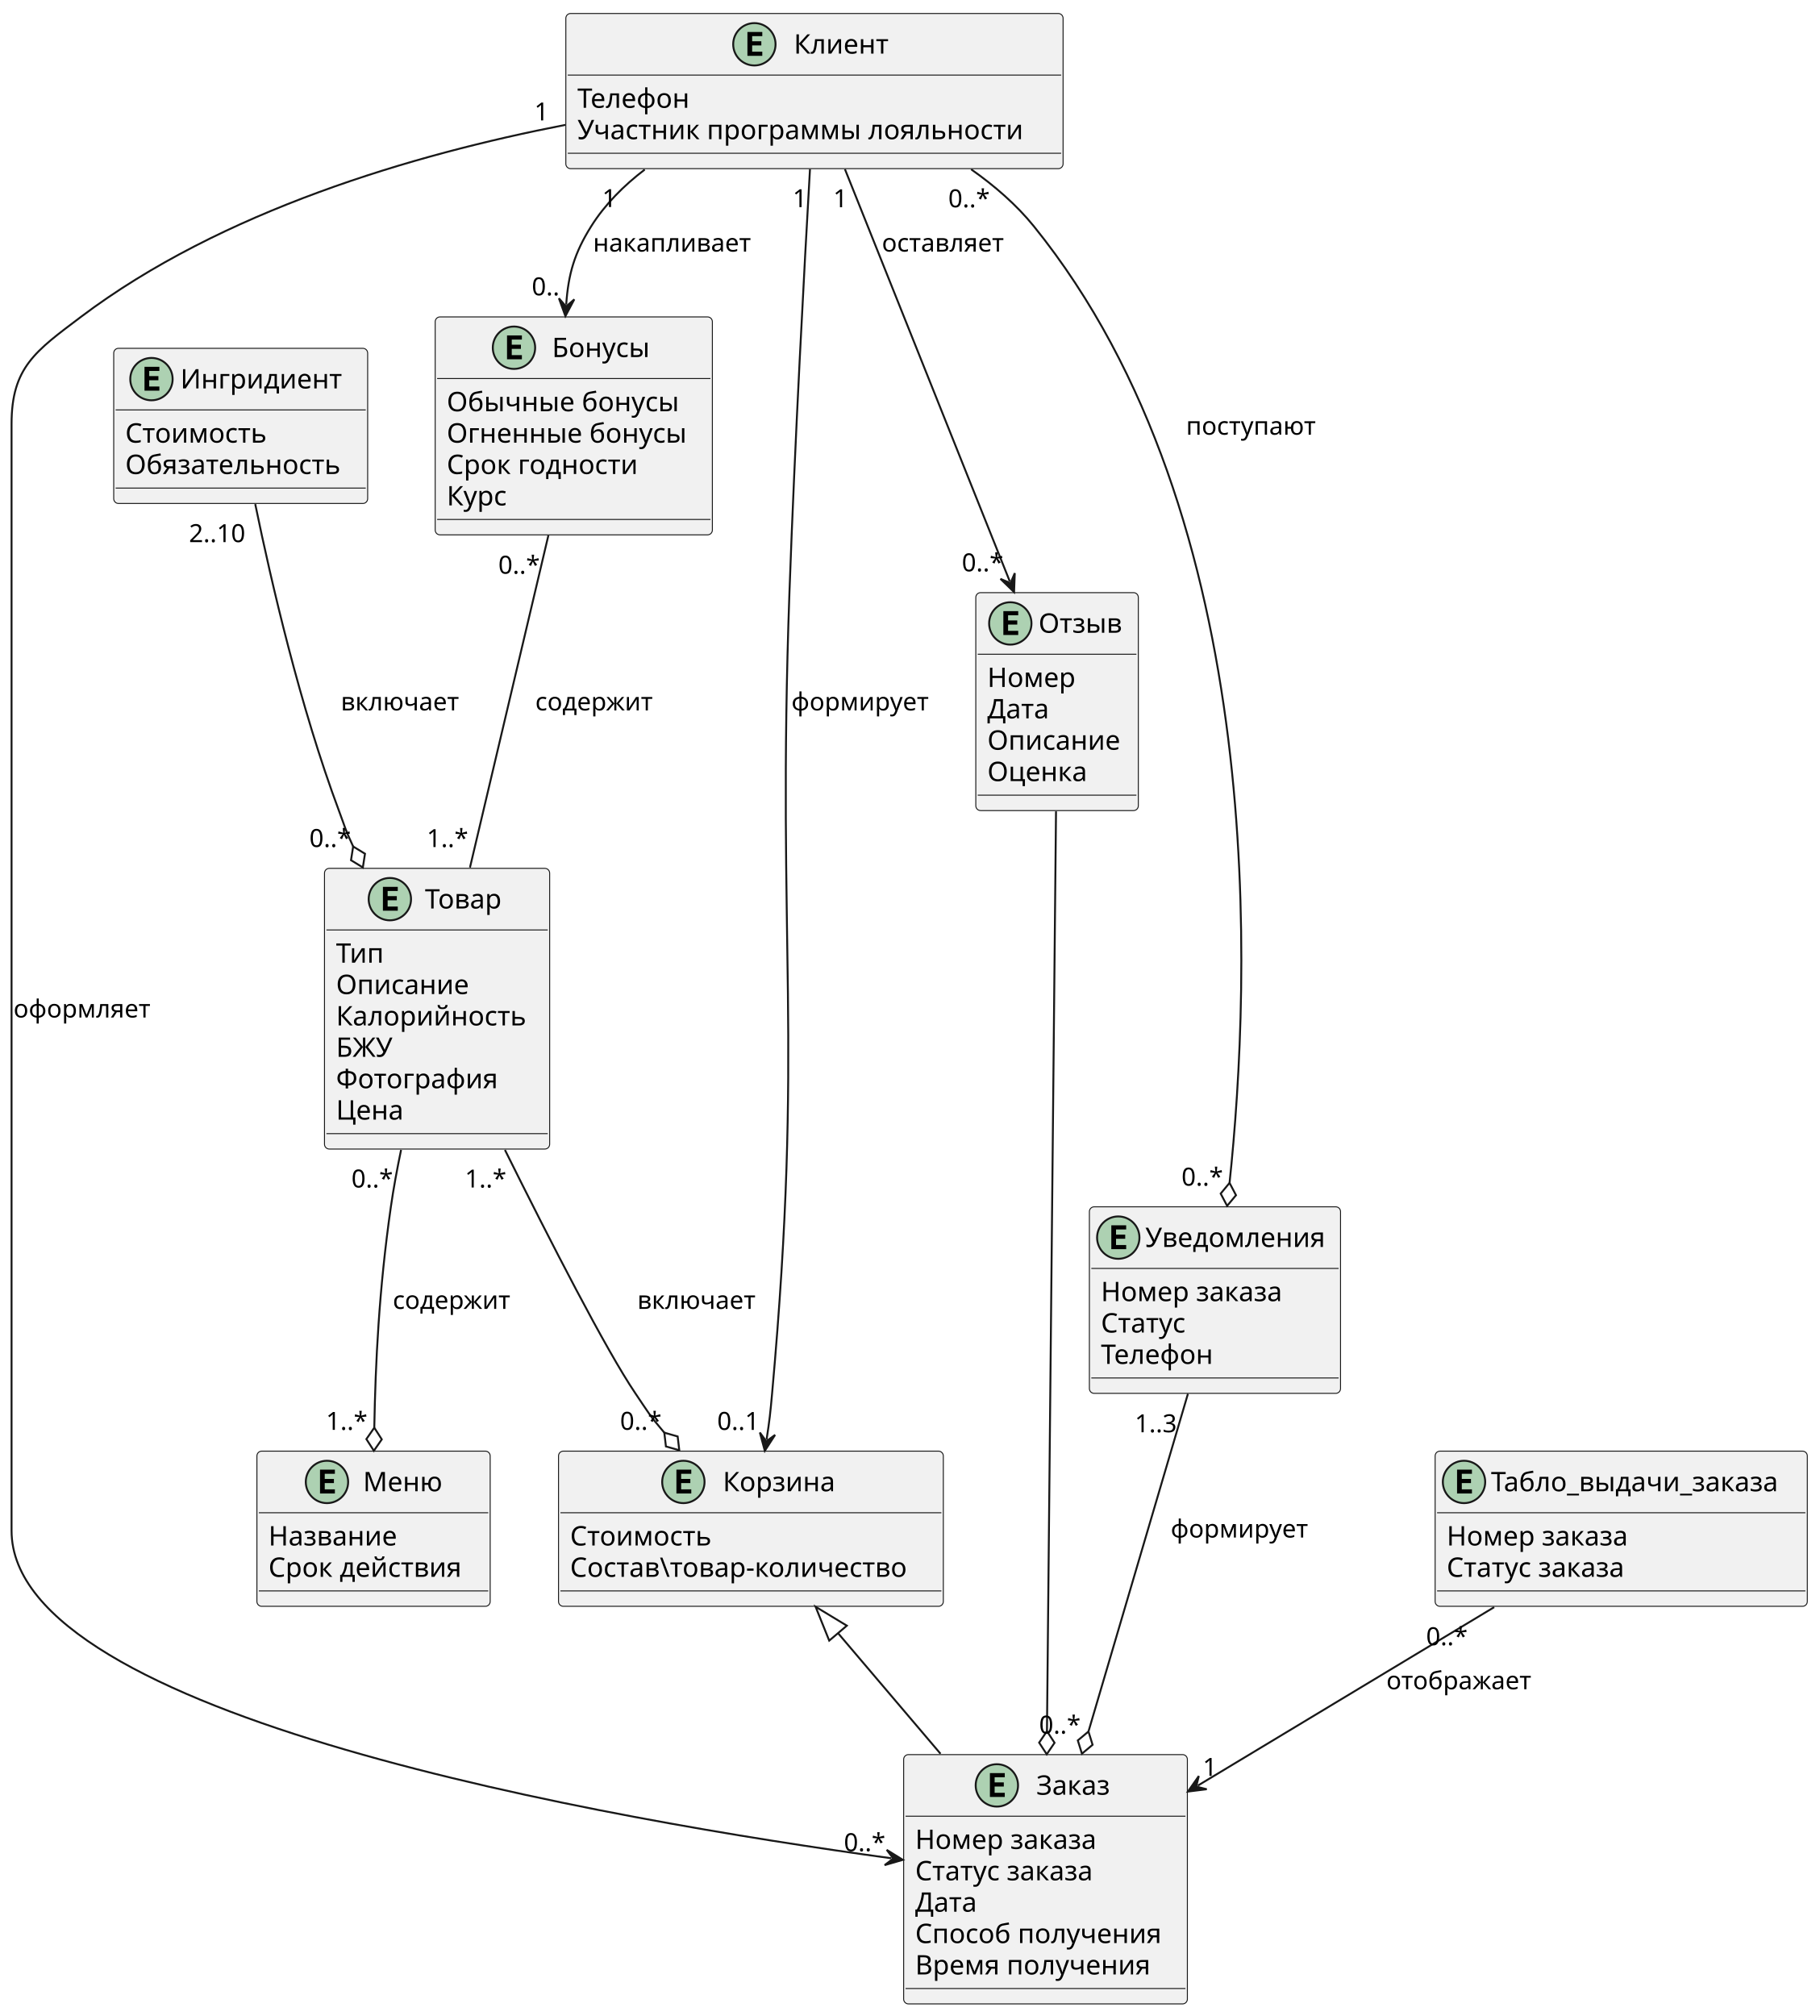
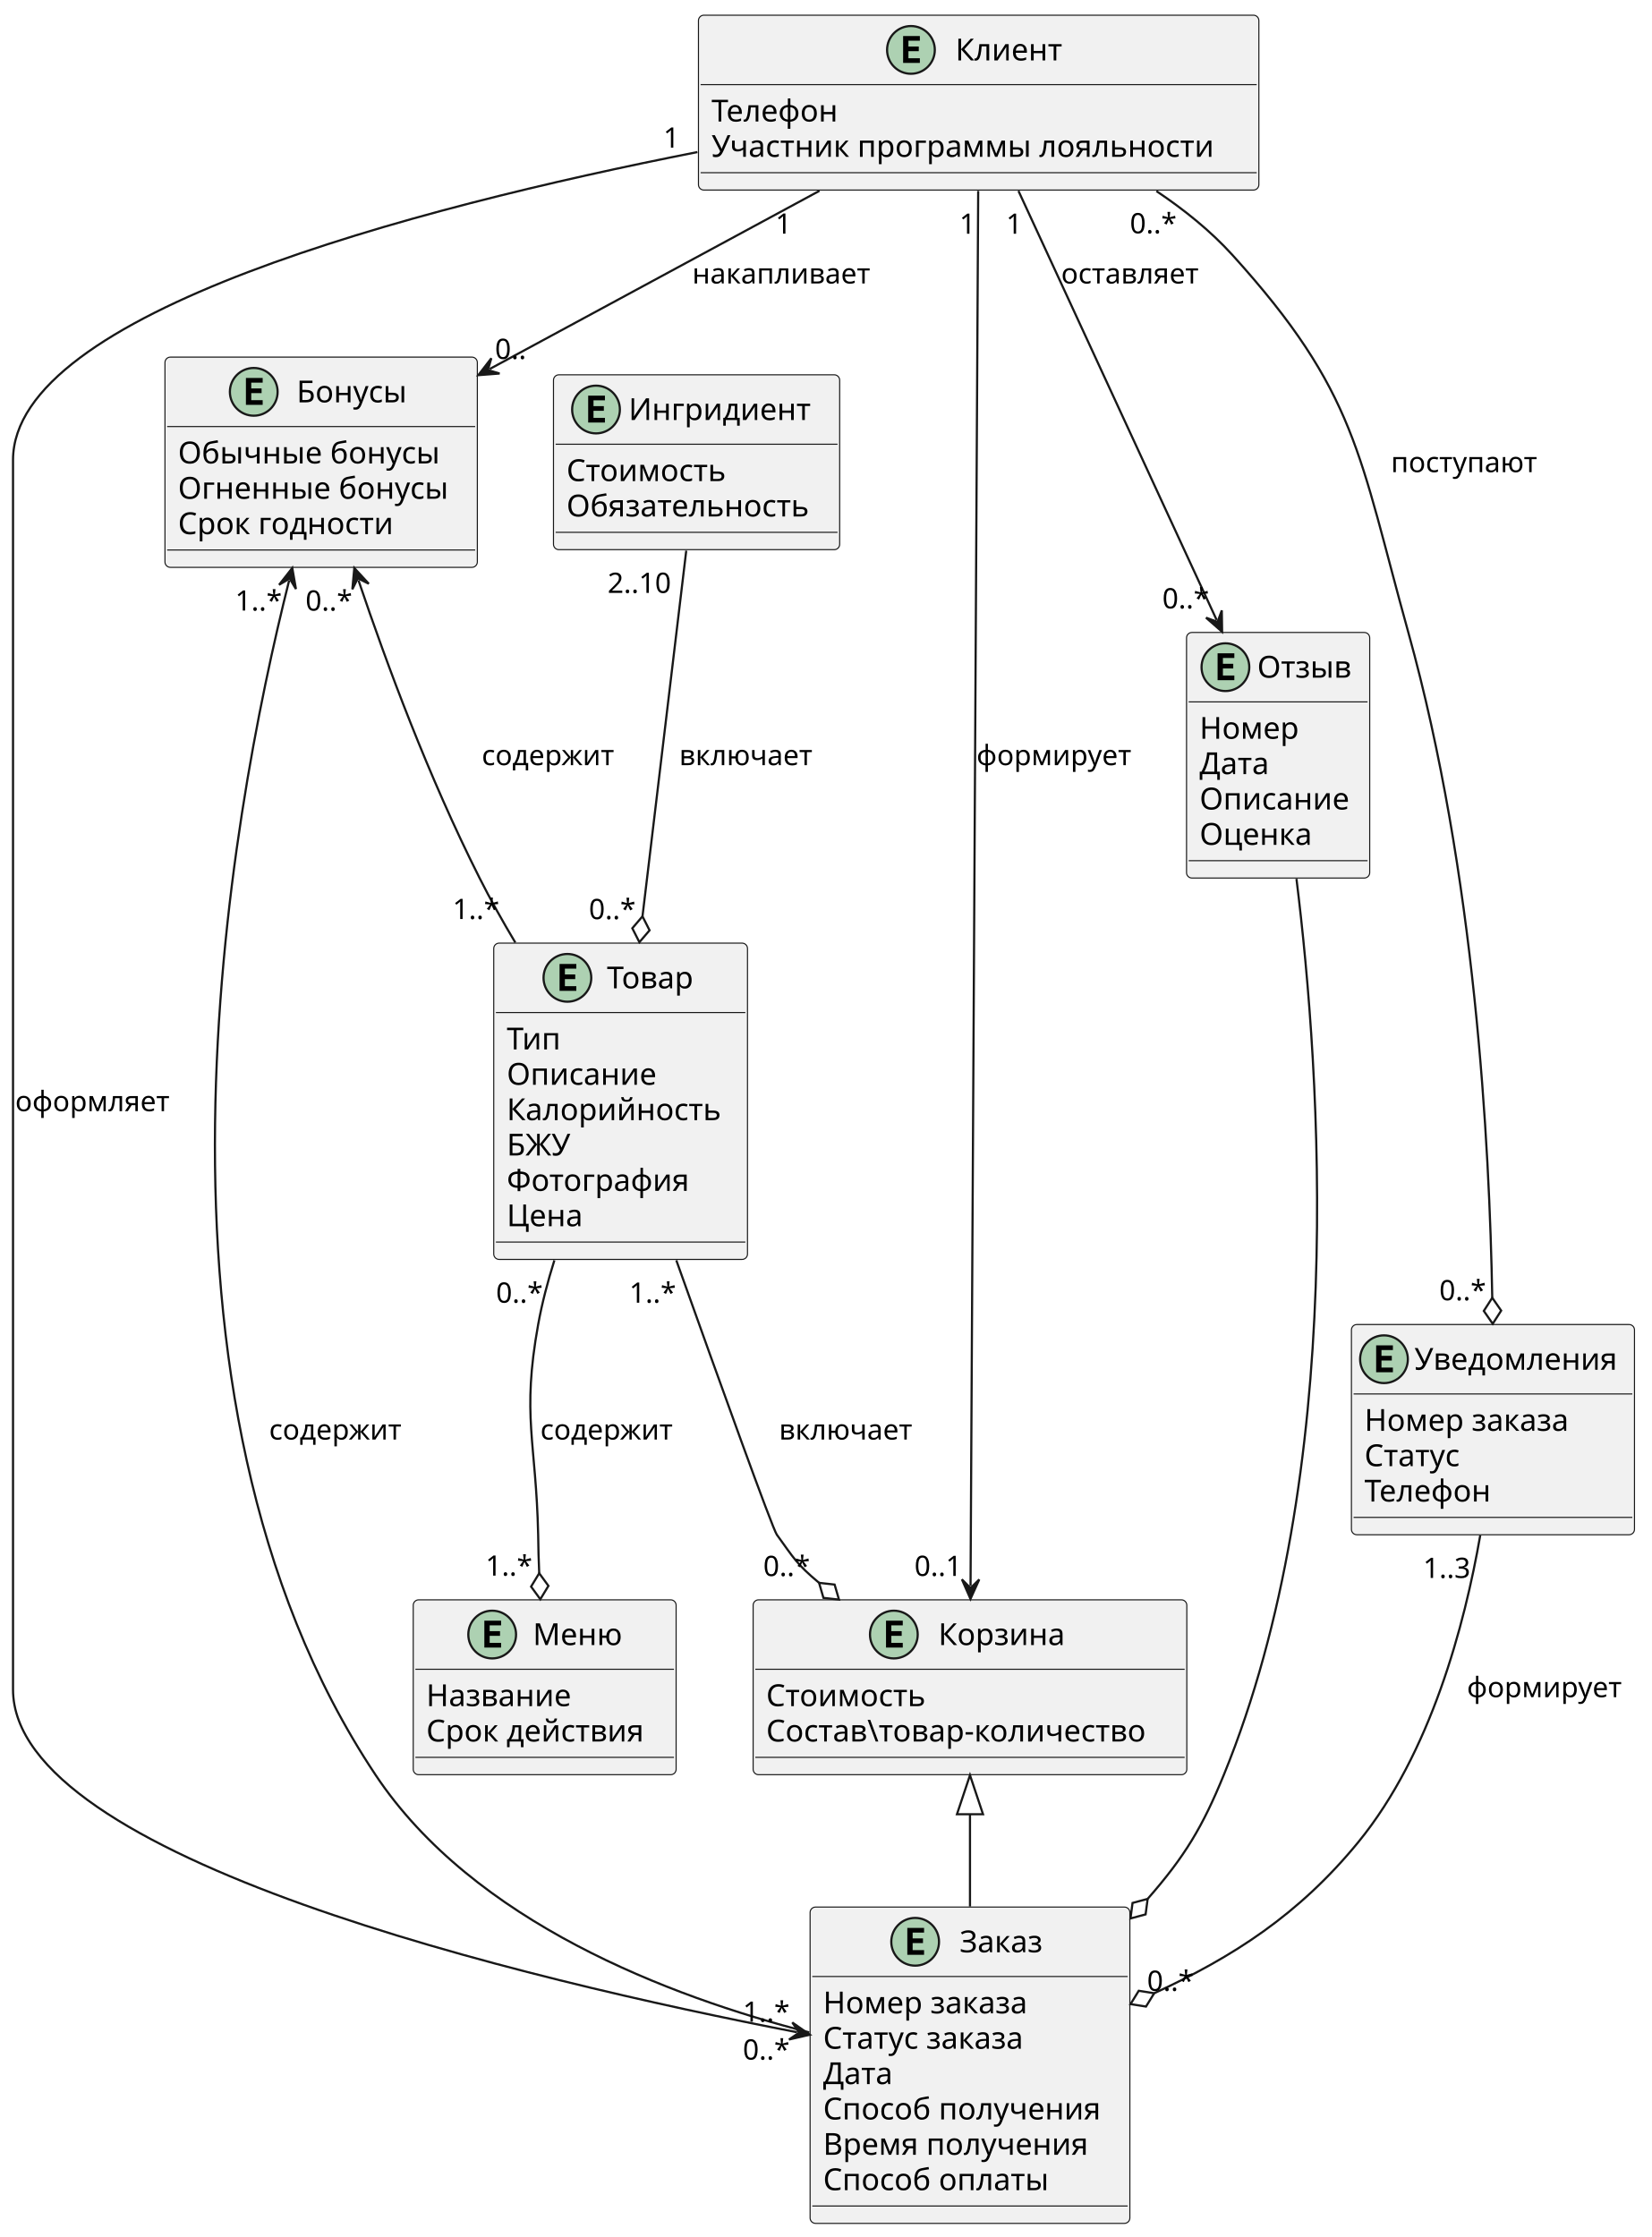
- <svg xmlns="http://www.w3.org/2000/svg" contentStyleType="text/css" height="1047px" preserveAspectRatio="none" style="width:945px;height:1047px;background:#FFFFFF;" version="1.1" viewBox="0 0 945 1047" width="945px" zoomAndPan="magnify">
+ <svg xmlns="http://www.w3.org/2000/svg" contentStyleType="text/css" height="1031px" preserveAspectRatio="none" style="width:761px;height:1031px;background:#FFFFFF;" version="1.1" viewBox="0 0 761 1031" width="761px" zoomAndPan="magnify">
  <defs />
  <g>
    <g id="elem_Клиент">
-       <rect codeLine="1" fill="#F1F1F1" height="80.594" id="Клиент" rx="2.5" ry="2.5" style="stroke:#181818;stroke-width:0.5;" width="258.251" x="293.87" y="7" />
-       <ellipse cx="391.791" cy="23" fill="#ADD1B2" rx="11" ry="11" style="stroke:#181818;stroke-width:1.0;" />
-       <path d="M395.901,29 L388.182,29 L388.182,16.609 L395.901,16.609 L395.901,18.766 L390.635,18.766 L390.635,21.438 L395.401,21.438 L395.401,23.594 L390.635,23.594 L390.635,26.844 L395.901,26.844 L395.901,29 Z " fill="#000000" />
-       <text fill="#000000" font-family="sans-serif" font-size="14" lengthAdjust="spacing" textLength="53.908" x="412.291" y="27.847">Клиент</text>
-       <line style="stroke:#181818;stroke-width:0.5;" x1="294.87" x2="551.121" y1="39" y2="39" />
-       <text fill="#000000" font-family="sans-serif" font-size="14" lengthAdjust="spacing" textLength="64.415" x="299.87" y="55.995">Телефон</text>
-       <text fill="#000000" font-family="sans-serif" font-size="14" lengthAdjust="spacing" textLength="246.251" x="299.87" y="72.292">Участник программы лояльности</text>
-       <line style="stroke:#181818;stroke-width:0.5;" x1="294.87" x2="551.121" y1="79.594" y2="79.594" />
+       <rect codeLine="1" fill="#F1F1F1" height="80.594" id="Клиент" rx="2.5" ry="2.5" style="stroke:#181818;stroke-width:0.5;" width="258.251" x="321.87" y="7" />
+       <ellipse cx="419.791" cy="23" fill="#ADD1B2" rx="11" ry="11" style="stroke:#181818;stroke-width:1.0;" />
+       <path d="M423.901,29 L416.182,29 L416.182,16.609 L423.901,16.609 L423.901,18.766 L418.635,18.766 L418.635,21.438 L423.401,21.438 L423.401,23.594 L418.635,23.594 L418.635,26.844 L423.901,26.844 L423.901,29 Z " fill="#000000" />
+       <text fill="#000000" font-family="sans-serif" font-size="14" lengthAdjust="spacing" textLength="53.908" x="440.291" y="27.847">Клиент</text>
+       <line style="stroke:#181818;stroke-width:0.5;" x1="322.87" x2="579.121" y1="39" y2="39" />
+       <text fill="#000000" font-family="sans-serif" font-size="14" lengthAdjust="spacing" textLength="64.415" x="327.87" y="55.995">Телефон</text>
+       <text fill="#000000" font-family="sans-serif" font-size="14" lengthAdjust="spacing" textLength="246.251" x="327.87" y="72.292">Участник программы лояльности</text>
+       <line style="stroke:#181818;stroke-width:0.5;" x1="322.87" x2="579.121" y1="79.594" y2="79.594" />
    </g>
    <g id="elem_Бонусы">
-       <rect codeLine="8" fill="#F1F1F1" height="113.188" id="Бонусы" rx="2.5" ry="2.5" style="stroke:#181818;stroke-width:0.5;" width="143.954" x="226.02" y="164.59" />
-       <ellipse cx="266.938" cy="180.59" fill="#ADD1B2" rx="11" ry="11" style="stroke:#181818;stroke-width:1.0;" />
-       <path d="M271.047,186.59 L263.328,186.59 L263.328,174.199 L271.047,174.199 L271.047,176.356 L265.781,176.356 L265.781,179.028 L270.547,179.028 L270.547,181.184 L265.781,181.184 L265.781,184.434 L271.047,184.434 L271.047,186.59 Z " fill="#000000" />
-       <text fill="#000000" font-family="sans-serif" font-size="14" lengthAdjust="spacing" textLength="54.359" x="286.697" y="185.437">Бонусы</text>
-       <line style="stroke:#181818;stroke-width:0.5;" x1="227.02" x2="368.974" y1="196.59" y2="196.59" />
-       <text fill="#000000" font-family="sans-serif" font-size="14" lengthAdjust="spacing" textLength="125.638" x="232.02" y="213.585">Обычные бонусы</text>
-       <text fill="#000000" font-family="sans-serif" font-size="14" lengthAdjust="spacing" textLength="131.954" x="232.02" y="229.882">Огненные бонусы</text>
-       <text fill="#000000" font-family="sans-serif" font-size="14" lengthAdjust="spacing" textLength="108.404" x="232.02" y="246.179">Срок годности</text>
-       <text fill="#000000" font-family="sans-serif" font-size="14" lengthAdjust="spacing" textLength="34.809" x="232.02" y="262.476">Курс</text>
-       <line style="stroke:#181818;stroke-width:0.5;" x1="227.02" x2="368.974" y1="269.777" y2="269.777" />
+       <rect codeLine="8" fill="#F1F1F1" height="96.891" id="Бонусы" rx="2.5" ry="2.5" style="stroke:#181818;stroke-width:0.5;" width="143.954" x="76.02" y="164.59" />
+       <ellipse cx="116.938" cy="180.59" fill="#ADD1B2" rx="11" ry="11" style="stroke:#181818;stroke-width:1.0;" />
+       <path d="M121.047,186.59 L113.328,186.59 L113.328,174.199 L121.047,174.199 L121.047,176.356 L115.781,176.356 L115.781,179.028 L120.547,179.028 L120.547,181.184 L115.781,181.184 L115.781,184.434 L121.047,184.434 L121.047,186.59 Z " fill="#000000" />
+       <text fill="#000000" font-family="sans-serif" font-size="14" lengthAdjust="spacing" textLength="54.359" x="136.697" y="185.437">Бонусы</text>
+       <line style="stroke:#181818;stroke-width:0.5;" x1="77.02" x2="218.974" y1="196.59" y2="196.59" />
+       <text fill="#000000" font-family="sans-serif" font-size="14" lengthAdjust="spacing" textLength="125.638" x="82.02" y="213.585">Обычные бонусы</text>
+       <text fill="#000000" font-family="sans-serif" font-size="14" lengthAdjust="spacing" textLength="131.954" x="82.02" y="229.882">Огненные бонусы</text>
+       <text fill="#000000" font-family="sans-serif" font-size="14" lengthAdjust="spacing" textLength="108.404" x="82.02" y="246.179">Срок годности</text>
+       <line style="stroke:#181818;stroke-width:0.5;" x1="77.02" x2="218.974" y1="253.481" y2="253.481" />
    </g>
    <g id="elem_Меню">
-       <rect codeLine="16" fill="#F1F1F1" height="80.594" id="Меню" rx="2.5" ry="2.5" style="stroke:#181818;stroke-width:0.5;" width="121.149" x="133.43" y="753.64" />
-       <ellipse cx="169.813" cy="769.64" fill="#ADD1B2" rx="11" ry="11" style="stroke:#181818;stroke-width:1.0;" />
-       <path d="M173.923,775.64 L166.204,775.64 L166.204,763.249 L173.923,763.249 L173.923,765.406 L168.657,765.406 L168.657,768.077 L173.423,768.077 L173.423,770.234 L168.657,770.234 L168.657,773.484 L173.923,773.484 L173.923,775.64 Z " fill="#000000" />
-       <text fill="#000000" font-family="sans-serif" font-size="14" lengthAdjust="spacing" textLength="41.631" x="188.565" y="774.487">Меню</text>
-       <line style="stroke:#181818;stroke-width:0.5;" x1="134.43" x2="253.579" y1="785.64" y2="785.64" />
-       <text fill="#000000" font-family="sans-serif" font-size="14" lengthAdjust="spacing" textLength="70.246" x="139.43" y="802.635">Название</text>
-       <text fill="#000000" font-family="sans-serif" font-size="14" lengthAdjust="spacing" textLength="109.149" x="139.43" y="818.932">Срок действия</text>
-       <line style="stroke:#181818;stroke-width:0.5;" x1="134.43" x2="253.579" y1="826.234" y2="826.234" />
+       <rect codeLine="15" fill="#F1F1F1" height="80.594" id="Меню" rx="2.5" ry="2.5" style="stroke:#181818;stroke-width:0.5;" width="121.149" x="190.43" y="737.34" />
+       <ellipse cx="226.813" cy="753.34" fill="#ADD1B2" rx="11" ry="11" style="stroke:#181818;stroke-width:1.0;" />
+       <path d="M230.923,759.34 L223.204,759.34 L223.204,746.949 L230.923,746.949 L230.923,749.106 L225.657,749.106 L225.657,751.778 L230.423,751.778 L230.423,753.934 L225.657,753.934 L225.657,757.184 L230.923,757.184 L230.923,759.34 Z " fill="#000000" />
+       <text fill="#000000" font-family="sans-serif" font-size="14" lengthAdjust="spacing" textLength="41.631" x="245.565" y="758.187">Меню</text>
+       <line style="stroke:#181818;stroke-width:0.5;" x1="191.43" x2="310.579" y1="769.34" y2="769.34" />
+       <text fill="#000000" font-family="sans-serif" font-size="14" lengthAdjust="spacing" textLength="70.246" x="196.43" y="786.335">Название</text>
+       <text fill="#000000" font-family="sans-serif" font-size="14" lengthAdjust="spacing" textLength="109.149" x="196.43" y="802.632">Срок действия</text>
+       <line style="stroke:#181818;stroke-width:0.5;" x1="191.43" x2="310.579" y1="809.934" y2="809.934" />
    </g>
    <g id="elem_Заказ">
-       <rect codeLine="22" fill="#F1F1F1" height="129.484" id="Заказ" rx="2.5" ry="2.5" style="stroke:#181818;stroke-width:0.5;" width="147.352" x="469.32" y="911.24" />
-       <ellipse cx="517.729" cy="927.24" fill="#ADD1B2" rx="11" ry="11" style="stroke:#181818;stroke-width:1.0;" />
-       <path d="M521.838,933.24 L514.119,933.24 L514.119,920.849 L521.838,920.849 L521.838,923.006 L516.572,923.006 L516.572,925.678 L521.338,925.678 L521.338,927.834 L516.572,927.834 L516.572,931.084 L521.838,931.084 L521.838,933.24 Z " fill="#000000" />
-       <text fill="#000000" font-family="sans-serif" font-size="14" lengthAdjust="spacing" textLength="42.034" x="538.229" y="932.087">Заказ</text>
-       <line style="stroke:#181818;stroke-width:0.5;" x1="470.32" x2="615.672" y1="943.24" y2="943.24" />
-       <text fill="#000000" font-family="sans-serif" font-size="14" lengthAdjust="spacing" textLength="100.686" x="475.32" y="960.235">Номер заказа</text>
-       <text fill="#000000" font-family="sans-serif" font-size="14" lengthAdjust="spacing" textLength="104.18" x="475.32" y="976.532">Статус заказа</text>
-       <text fill="#000000" font-family="sans-serif" font-size="14" lengthAdjust="spacing" textLength="36.251" x="475.32" y="992.829">Дата</text>
-       <text fill="#000000" font-family="sans-serif" font-size="14" lengthAdjust="spacing" textLength="135.352" x="475.32" y="1009.126">Способ получения</text>
-       <text fill="#000000" font-family="sans-serif" font-size="14" lengthAdjust="spacing" textLength="129.049" x="475.32" y="1025.423">Время получения</text>
-       <line style="stroke:#181818;stroke-width:0.5;" x1="470.32" x2="615.672" y1="1032.724" y2="1032.724" />
+       <rect codeLine="21" fill="#F1F1F1" height="145.781" id="Заказ" rx="2.5" ry="2.5" style="stroke:#181818;stroke-width:0.5;" width="147.352" x="373.32" y="878.94" />
+       <ellipse cx="421.729" cy="894.94" fill="#ADD1B2" rx="11" ry="11" style="stroke:#181818;stroke-width:1.0;" />
+       <path d="M425.838,900.94 L418.119,900.94 L418.119,888.549 L425.838,888.549 L425.838,890.706 L420.572,890.706 L420.572,893.378 L425.338,893.378 L425.338,895.534 L420.572,895.534 L420.572,898.784 L425.838,898.784 L425.838,900.94 Z " fill="#000000" />
+       <text fill="#000000" font-family="sans-serif" font-size="14" lengthAdjust="spacing" textLength="42.034" x="442.229" y="899.787">Заказ</text>
+       <line style="stroke:#181818;stroke-width:0.5;" x1="374.32" x2="519.672" y1="910.94" y2="910.94" />
+       <text fill="#000000" font-family="sans-serif" font-size="14" lengthAdjust="spacing" textLength="100.686" x="379.32" y="927.935">Номер заказа</text>
+       <text fill="#000000" font-family="sans-serif" font-size="14" lengthAdjust="spacing" textLength="104.18" x="379.32" y="944.232">Статус заказа</text>
+       <text fill="#000000" font-family="sans-serif" font-size="14" lengthAdjust="spacing" textLength="36.251" x="379.32" y="960.529">Дата</text>
+       <text fill="#000000" font-family="sans-serif" font-size="14" lengthAdjust="spacing" textLength="135.352" x="379.32" y="976.826">Способ получения</text>
+       <text fill="#000000" font-family="sans-serif" font-size="14" lengthAdjust="spacing" textLength="129.049" x="379.32" y="993.123">Время получения</text>
+       <text fill="#000000" font-family="sans-serif" font-size="14" lengthAdjust="spacing" textLength="111.296" x="379.32" y="1009.419">Способ оплаты</text>
+       <line style="stroke:#181818;stroke-width:0.5;" x1="374.32" x2="519.672" y1="1016.721" y2="1016.721" />
    </g>
    <g id="elem_Товар">
-       <rect codeLine="31" fill="#F1F1F1" height="145.781" id="Товар" rx="2.5" ry="2.5" style="stroke:#181818;stroke-width:0.5;" width="116.939" x="168.53" y="450.97" />
-       <ellipse cx="202.477" cy="466.97" fill="#ADD1B2" rx="11" ry="11" style="stroke:#181818;stroke-width:1.0;" />
-       <path d="M206.586,472.97 L198.868,472.97 L198.868,460.579 L206.586,460.579 L206.586,462.736 L201.321,462.736 L201.321,465.408 L206.086,465.408 L206.086,467.564 L201.321,467.564 L201.321,470.814 L206.586,470.814 L206.586,472.97 Z " fill="#000000" />
-       <text fill="#000000" font-family="sans-serif" font-size="14" lengthAdjust="spacing" textLength="42.834" x="220.688" y="471.817">Товар</text>
-       <line style="stroke:#181818;stroke-width:0.5;" x1="169.53" x2="284.469" y1="482.97" y2="482.97" />
-       <text fill="#000000" font-family="sans-serif" font-size="14" lengthAdjust="spacing" textLength="26.804" x="174.53" y="499.965">Тип</text>
-       <text fill="#000000" font-family="sans-serif" font-size="14" lengthAdjust="spacing" textLength="72.413" x="174.53" y="516.262">Описание</text>
-       <text fill="#000000" font-family="sans-serif" font-size="14" lengthAdjust="spacing" textLength="104.939" x="174.53" y="532.559">Калорийность</text>
-       <text fill="#000000" font-family="sans-serif" font-size="14" lengthAdjust="spacing" textLength="33.216" x="174.53" y="548.856">БЖУ</text>
-       <text fill="#000000" font-family="sans-serif" font-size="14" lengthAdjust="spacing" textLength="91.649" x="174.53" y="565.153">Фотография</text>
-       <text fill="#000000" font-family="sans-serif" font-size="14" lengthAdjust="spacing" textLength="37.215" x="174.53" y="581.449">Цена</text>
-       <line style="stroke:#181818;stroke-width:0.5;" x1="169.53" x2="284.469" y1="588.751" y2="588.751" />
+       <rect codeLine="31" fill="#F1F1F1" height="145.781" id="Товар" rx="2.5" ry="2.5" style="stroke:#181818;stroke-width:0.5;" width="116.939" x="227.53" y="434.67" />
+       <ellipse cx="261.477" cy="450.67" fill="#ADD1B2" rx="11" ry="11" style="stroke:#181818;stroke-width:1.0;" />
+       <path d="M265.586,456.67 L257.868,456.67 L257.868,444.279 L265.586,444.279 L265.586,446.436 L260.321,446.436 L260.321,449.108 L265.086,449.108 L265.086,451.264 L260.321,451.264 L260.321,454.514 L265.586,454.514 L265.586,456.67 Z " fill="#000000" />
+       <text fill="#000000" font-family="sans-serif" font-size="14" lengthAdjust="spacing" textLength="42.834" x="279.688" y="455.517">Товар</text>
+       <line style="stroke:#181818;stroke-width:0.5;" x1="228.53" x2="343.469" y1="466.67" y2="466.67" />
+       <text fill="#000000" font-family="sans-serif" font-size="14" lengthAdjust="spacing" textLength="26.804" x="233.53" y="483.665">Тип</text>
+       <text fill="#000000" font-family="sans-serif" font-size="14" lengthAdjust="spacing" textLength="72.413" x="233.53" y="499.962">Описание</text>
+       <text fill="#000000" font-family="sans-serif" font-size="14" lengthAdjust="spacing" textLength="104.939" x="233.53" y="516.259">Калорийность</text>
+       <text fill="#000000" font-family="sans-serif" font-size="14" lengthAdjust="spacing" textLength="33.216" x="233.53" y="532.556">БЖУ</text>
+       <text fill="#000000" font-family="sans-serif" font-size="14" lengthAdjust="spacing" textLength="91.649" x="233.53" y="548.853">Фотография</text>
+       <text fill="#000000" font-family="sans-serif" font-size="14" lengthAdjust="spacing" textLength="37.215" x="233.53" y="565.149">Цена</text>
+       <line style="stroke:#181818;stroke-width:0.5;" x1="228.53" x2="343.469" y1="572.451" y2="572.451" />
    </g>
    <g id="elem_Корзина">
-       <rect codeLine="41" fill="#F1F1F1" height="80.594" id="Корзина" rx="2.5" ry="2.5" style="stroke:#181818;stroke-width:0.5;" width="199.852" x="290.07" y="753.64" />
-       <ellipse cx="354.912" cy="769.64" fill="#ADD1B2" rx="11" ry="11" style="stroke:#181818;stroke-width:1.0;" />
-       <path d="M359.022,775.64 L351.303,775.64 L351.303,763.249 L359.022,763.249 L359.022,765.406 L353.756,765.406 L353.756,768.077 L358.522,768.077 L358.522,770.234 L353.756,770.234 L353.756,773.484 L359.022,773.484 L359.022,775.64 Z " fill="#000000" />
-       <text fill="#000000" font-family="sans-serif" font-size="14" lengthAdjust="spacing" textLength="61.667" x="375.412" y="774.487">Корзина</text>
-       <line style="stroke:#181818;stroke-width:0.5;" x1="291.07" x2="488.922" y1="785.64" y2="785.64" />
-       <text fill="#000000" font-family="sans-serif" font-size="14" lengthAdjust="spacing" textLength="78.825" x="296.07" y="802.635">Стоимость</text>
-       <text fill="#000000" font-family="sans-serif" font-size="14" lengthAdjust="spacing" textLength="187.852" x="296.07" y="818.932">Состав\товар-количество</text>
-       <line style="stroke:#181818;stroke-width:0.5;" x1="291.07" x2="488.922" y1="826.234" y2="826.234" />
+       <rect codeLine="41" fill="#F1F1F1" height="80.594" id="Корзина" rx="2.5" ry="2.5" style="stroke:#181818;stroke-width:0.5;" width="199.852" x="347.07" y="737.34" />
+       <ellipse cx="411.912" cy="753.34" fill="#ADD1B2" rx="11" ry="11" style="stroke:#181818;stroke-width:1.0;" />
+       <path d="M416.022,759.34 L408.303,759.34 L408.303,746.949 L416.022,746.949 L416.022,749.106 L410.756,749.106 L410.756,751.778 L415.522,751.778 L415.522,753.934 L410.756,753.934 L410.756,757.184 L416.022,757.184 L416.022,759.34 Z " fill="#000000" />
+       <text fill="#000000" font-family="sans-serif" font-size="14" lengthAdjust="spacing" textLength="61.667" x="432.412" y="758.187">Корзина</text>
+       <line style="stroke:#181818;stroke-width:0.5;" x1="348.07" x2="545.922" y1="769.34" y2="769.34" />
+       <text fill="#000000" font-family="sans-serif" font-size="14" lengthAdjust="spacing" textLength="78.825" x="353.07" y="786.335">Стоимость</text>
+       <text fill="#000000" font-family="sans-serif" font-size="14" lengthAdjust="spacing" textLength="187.852" x="353.07" y="802.632">Состав\товар-количество</text>
+       <line style="stroke:#181818;stroke-width:0.5;" x1="348.07" x2="545.922" y1="809.934" y2="809.934" />
    </g>
    <g id="elem_Ингридиент">
-       <rect codeLine="47" fill="#F1F1F1" height="80.594" id="Ингридиент" rx="2.5" ry="2.5" style="stroke:#181818;stroke-width:0.5;" width="131.889" x="59.06" y="180.89" />
-       <ellipse cx="78.66" cy="196.89" fill="#ADD1B2" rx="11" ry="11" style="stroke:#181818;stroke-width:1.0;" />
-       <path d="M82.769,202.89 L75.05,202.89 L75.05,190.499 L82.769,190.499 L82.769,192.656 L77.504,192.656 L77.504,195.327 L82.269,195.327 L82.269,197.484 L77.504,197.484 L77.504,200.734 L82.769,200.734 L82.769,202.89 Z " fill="#000000" />
-       <text fill="#000000" font-family="sans-serif" font-size="14" lengthAdjust="spacing" textLength="89.667" x="93.682" y="201.737">Ингридиент</text>
-       <line style="stroke:#181818;stroke-width:0.5;" x1="60.06" x2="189.949" y1="212.89" y2="212.89" />
-       <text fill="#000000" font-family="sans-serif" font-size="14" lengthAdjust="spacing" textLength="78.825" x="65.06" y="229.885">Стоимость</text>
-       <text fill="#000000" font-family="sans-serif" font-size="14" lengthAdjust="spacing" textLength="119.889" x="65.06" y="246.182">Обязательность</text>
-       <line style="stroke:#181818;stroke-width:0.5;" x1="60.06" x2="189.949" y1="253.484" y2="253.484" />
+       <rect codeLine="47" fill="#F1F1F1" height="80.594" id="Ингридиент" rx="2.5" ry="2.5" style="stroke:#181818;stroke-width:0.5;" width="131.889" x="255.06" y="172.74" />
+       <ellipse cx="274.66" cy="188.74" fill="#ADD1B2" rx="11" ry="11" style="stroke:#181818;stroke-width:1.0;" />
+       <path d="M278.769,194.74 L271.05,194.74 L271.05,182.349 L278.769,182.349 L278.769,184.506 L273.503,184.506 L273.503,187.178 L278.269,187.178 L278.269,189.334 L273.503,189.334 L273.503,192.584 L278.769,192.584 L278.769,194.74 Z " fill="#000000" />
+       <text fill="#000000" font-family="sans-serif" font-size="14" lengthAdjust="spacing" textLength="89.667" x="289.682" y="193.587">Ингридиент</text>
+       <line style="stroke:#181818;stroke-width:0.5;" x1="256.06" x2="385.949" y1="204.74" y2="204.74" />
+       <text fill="#000000" font-family="sans-serif" font-size="14" lengthAdjust="spacing" textLength="78.825" x="261.06" y="221.735">Стоимость</text>
+       <text fill="#000000" font-family="sans-serif" font-size="14" lengthAdjust="spacing" textLength="119.889" x="261.06" y="238.032">Обязательность</text>
+       <line style="stroke:#181818;stroke-width:0.5;" x1="256.06" x2="385.949" y1="245.334" y2="245.334" />
    </g>
    <g id="elem_Отзыв">
-       <rect codeLine="54" fill="#F1F1F1" height="113.188" id="Отзыв" rx="2.5" ry="2.5" style="stroke:#181818;stroke-width:0.5;" width="84.413" x="506.79" y="307.78" />
-       <ellipse cx="524.71" cy="323.78" fill="#ADD1B2" rx="11" ry="11" style="stroke:#181818;stroke-width:1.0;" />
-       <path d="M528.819,329.78 L521.101,329.78 L521.101,317.389 L528.819,317.389 L528.819,319.546 L523.554,319.546 L523.554,322.217 L528.319,322.217 L528.319,324.374 L523.554,324.374 L523.554,327.624 L528.819,327.624 L528.819,329.78 Z " fill="#000000" />
-       <text fill="#000000" font-family="sans-serif" font-size="14" lengthAdjust="spacing" textLength="45.924" x="539.359" y="328.627">Отзыв</text>
-       <line style="stroke:#181818;stroke-width:0.5;" x1="507.79" x2="590.203" y1="339.78" y2="339.78" />
-       <text fill="#000000" font-family="sans-serif" font-size="14" lengthAdjust="spacing" textLength="47.154" x="512.79" y="356.775">Номер</text>
-       <text fill="#000000" font-family="sans-serif" font-size="14" lengthAdjust="spacing" textLength="36.251" x="512.79" y="373.072">Дата</text>
-       <text fill="#000000" font-family="sans-serif" font-size="14" lengthAdjust="spacing" textLength="72.413" x="512.79" y="389.369">Описание</text>
-       <text fill="#000000" font-family="sans-serif" font-size="14" lengthAdjust="spacing" textLength="55.351" x="512.79" y="405.666">Оценка</text>
-       <line style="stroke:#181818;stroke-width:0.5;" x1="507.79" x2="590.203" y1="412.967" y2="412.967" />
+       <rect codeLine="54" fill="#F1F1F1" height="113.188" id="Отзыв" rx="2.5" ry="2.5" style="stroke:#181818;stroke-width:0.5;" width="84.413" x="546.79" y="291.49" />
+       <ellipse cx="564.71" cy="307.49" fill="#ADD1B2" rx="11" ry="11" style="stroke:#181818;stroke-width:1.0;" />
+       <path d="M568.819,313.49 L561.101,313.49 L561.101,301.099 L568.819,301.099 L568.819,303.256 L563.554,303.256 L563.554,305.928 L568.319,305.928 L568.319,308.084 L563.554,308.084 L563.554,311.334 L568.819,311.334 L568.819,313.49 Z " fill="#000000" />
+       <text fill="#000000" font-family="sans-serif" font-size="14" lengthAdjust="spacing" textLength="45.924" x="579.359" y="312.337">Отзыв</text>
+       <line style="stroke:#181818;stroke-width:0.5;" x1="547.79" x2="630.203" y1="323.49" y2="323.49" />
+       <text fill="#000000" font-family="sans-serif" font-size="14" lengthAdjust="spacing" textLength="47.154" x="552.79" y="340.485">Номер</text>
+       <text fill="#000000" font-family="sans-serif" font-size="14" lengthAdjust="spacing" textLength="36.251" x="552.79" y="356.782">Дата</text>
+       <text fill="#000000" font-family="sans-serif" font-size="14" lengthAdjust="spacing" textLength="72.413" x="552.79" y="373.079">Описание</text>
+       <text fill="#000000" font-family="sans-serif" font-size="14" lengthAdjust="spacing" textLength="55.351" x="552.79" y="389.376">Оценка</text>
+       <line style="stroke:#181818;stroke-width:0.5;" x1="547.79" x2="630.203" y1="396.678" y2="396.678" />
    </g>
    <g id="elem_Уведомления">
-       <rect codeLine="64" fill="#F1F1F1" height="96.891" id="Уведомления" rx="2.5" ry="2.5" style="stroke:#181818;stroke-width:0.5;" width="130.438" x="565.78" y="626.75" />
-       <ellipse cx="580.78" cy="642.75" fill="#ADD1B2" rx="11" ry="11" style="stroke:#181818;stroke-width:1.0;" />
-       <path d="M584.889,648.75 L577.171,648.75 L577.171,636.359 L584.889,636.359 L584.889,638.516 L579.624,638.516 L579.624,641.188 L584.389,641.188 L584.389,643.344 L579.624,643.344 L579.624,646.594 L584.889,646.594 L584.889,648.75 Z " fill="#000000" />
-       <text fill="#000000" font-family="sans-serif" font-size="14" lengthAdjust="spacing" textLength="98.438" x="594.78" y="647.597">Уведомления</text>
-       <line style="stroke:#181818;stroke-width:0.5;" x1="566.78" x2="695.217" y1="658.75" y2="658.75" />
-       <text fill="#000000" font-family="sans-serif" font-size="14" lengthAdjust="spacing" textLength="100.686" x="571.78" y="675.745">Номер заказа</text>
-       <text fill="#000000" font-family="sans-serif" font-size="14" lengthAdjust="spacing" textLength="50.648" x="571.78" y="692.042">Статус</text>
-       <text fill="#000000" font-family="sans-serif" font-size="14" lengthAdjust="spacing" textLength="64.415" x="571.78" y="708.339">Телефон</text>
-       <line style="stroke:#181818;stroke-width:0.5;" x1="566.78" x2="695.217" y1="715.641" y2="715.641" />
-     </g>
-     <g id="elem_Табло_выдачи_заказа">
-       <rect codeLine="71" fill="#F1F1F1" height="80.594" id="Табло_выдачи_заказа" rx="2.5" ry="2.5" style="stroke:#181818;stroke-width:0.5;" width="193.294" x="745.35" y="753.64" />
-       <ellipse cx="760.35" cy="769.64" fill="#ADD1B2" rx="11" ry="11" style="stroke:#181818;stroke-width:1.0;" />
-       <path d="M764.459,775.64 L756.741,775.64 L756.741,763.249 L764.459,763.249 L764.459,765.406 L759.194,765.406 L759.194,768.077 L763.959,768.077 L763.959,770.234 L759.194,770.234 L759.194,773.484 L764.459,773.484 L764.459,775.64 Z " fill="#000000" />
-       <text fill="#000000" font-family="sans-serif" font-size="14" lengthAdjust="spacing" textLength="161.294" x="774.35" y="774.487">Табло_выдачи_заказа</text>
-       <line style="stroke:#181818;stroke-width:0.5;" x1="746.35" x2="937.644" y1="785.64" y2="785.64" />
-       <text fill="#000000" font-family="sans-serif" font-size="14" lengthAdjust="spacing" textLength="100.686" x="751.35" y="802.635">Номер заказа</text>
-       <text fill="#000000" font-family="sans-serif" font-size="14" lengthAdjust="spacing" textLength="104.18" x="751.35" y="818.932">Статус заказа</text>
-       <line style="stroke:#181818;stroke-width:0.5;" x1="746.35" x2="937.644" y1="826.234" y2="826.234" />
+       <rect codeLine="64" fill="#F1F1F1" height="96.891" id="Уведомления" rx="2.5" ry="2.5" style="stroke:#181818;stroke-width:0.5;" width="130.438" x="622.78" y="610.45" />
+       <ellipse cx="637.78" cy="626.45" fill="#ADD1B2" rx="11" ry="11" style="stroke:#181818;stroke-width:1.0;" />
+       <path d="M641.889,632.45 L634.171,632.45 L634.171,620.059 L641.889,620.059 L641.889,622.216 L636.624,622.216 L636.624,624.888 L641.389,624.888 L641.389,627.044 L636.624,627.044 L636.624,630.294 L641.889,630.294 L641.889,632.45 Z " fill="#000000" />
+       <text fill="#000000" font-family="sans-serif" font-size="14" lengthAdjust="spacing" textLength="98.438" x="651.78" y="631.297">Уведомления</text>
+       <line style="stroke:#181818;stroke-width:0.5;" x1="623.78" x2="752.217" y1="642.45" y2="642.45" />
+       <text fill="#000000" font-family="sans-serif" font-size="14" lengthAdjust="spacing" textLength="100.686" x="628.78" y="659.445">Номер заказа</text>
+       <text fill="#000000" font-family="sans-serif" font-size="14" lengthAdjust="spacing" textLength="50.648" x="628.78" y="675.742">Статус</text>
+       <text fill="#000000" font-family="sans-serif" font-size="14" lengthAdjust="spacing" textLength="64.415" x="628.78" y="692.039">Телефон</text>
+       <line style="stroke:#181818;stroke-width:0.5;" x1="623.78" x2="752.217" y1="699.341" y2="699.341" />
    </g>
    <g id="link_Товар_Корзина">
-       <path codeLine="78" d="M262.25,597.21 C285.67,644.4 314.81,701.24 330,723.64 C336.79,733.65 337.051,734.693 345.011,744.043 " fill="none" id="Товар-to-Корзина" style="stroke:#181818;stroke-width:1.0;" />
-       <polygon fill="none" points="352.79,753.18,351.946,746.018,345.011,744.043,345.855,751.204,352.79,753.18" style="stroke:#181818;stroke-width:1.0;" />
-       <text fill="#000000" font-family="sans-serif" font-size="13" lengthAdjust="spacing" textLength="65.984" x="331" y="679.767">включает</text>
-       <text fill="#000000" font-family="sans-serif" font-size="13" lengthAdjust="spacing" textLength="23.036" x="241.441" y="616.736">1..*</text>
-       <text fill="#000000" font-family="sans-serif" font-size="13" lengthAdjust="spacing" textLength="23.036" x="322.03" y="742.567">0..*</text>
+       <path codeLine="72" d="M311.67,580.87 C331.52,636.57 355.97,704.56 358,707.34 C365.94,718.28 366.886,720.627 377.446,729.507 " fill="none" id="Товар-to-Корзина" style="stroke:#181818;stroke-width:1.0;" />
+       <polygon fill="none" points="386.63,737.23,384.612,730.307,377.446,729.507,379.463,736.43,386.63,737.23" style="stroke:#181818;stroke-width:1.0;" />
+       <text fill="#000000" font-family="sans-serif" font-size="13" lengthAdjust="spacing" textLength="65.984" x="359" y="663.467">включает</text>
+       <text fill="#000000" font-family="sans-serif" font-size="13" lengthAdjust="spacing" textLength="23.036" x="289.978" y="600.393">1..*</text>
+       <text fill="#000000" font-family="sans-serif" font-size="13" lengthAdjust="spacing" textLength="23.036" x="351.73" y="726.373">0..*</text>
    </g>
    <g id="link_Товар_Меню">
-       <path codeLine="79" d="M208.3,597.2 C206.24,607.08 204.38,617.13 203,626.75 C196.81,669.8 195.01,707.672 194.39,741.462 " fill="none" id="Товар-to-Меню" style="stroke:#181818;stroke-width:1.0;" />
-       <polygon fill="none" points="194.17,753.46,198.279,747.534,194.39,741.462,190.281,747.388,194.17,753.46" style="stroke:#181818;stroke-width:1.0;" />
-       <text fill="#000000" font-family="sans-serif" font-size="13" lengthAdjust="spacing" textLength="68.072" x="204" y="679.767">содержит</text>
-       <text fill="#000000" font-family="sans-serif" font-size="13" lengthAdjust="spacing" textLength="23.036" x="182.518" y="616.725">0..*</text>
-       <text fill="#000000" font-family="sans-serif" font-size="13" lengthAdjust="spacing" textLength="23.036" x="169.296" y="742.592">1..*</text>
+       <path codeLine="73" d="M255.47,580.87 C252.4,590.66 249.76,600.7 248,610.45 C240.35,652.83 247.07,664.29 248,707.34 C248.21,716.98 248.074,715.371 248.484,725.081 " fill="none" id="Товар-to-Меню" style="stroke:#181818;stroke-width:1.0;" />
+       <polygon fill="none" points="248.99,737.07,252.733,730.907,248.484,725.081,244.74,731.244,248.99,737.07" style="stroke:#181818;stroke-width:1.0;" />
+       <text fill="#000000" font-family="sans-serif" font-size="13" lengthAdjust="spacing" textLength="68.072" x="249" y="663.467">содержит</text>
+       <text fill="#000000" font-family="sans-serif" font-size="13" lengthAdjust="spacing" textLength="23.036" x="228.597" y="600.393">0..*</text>
+       <text fill="#000000" font-family="sans-serif" font-size="13" lengthAdjust="spacing" textLength="23.036" x="223.755" y="726.187">1..*</text>
    </g>
    <g id="link_Клиент_Заказ">
-       <path codeLine="80" d="M293.62,64.86 C214.65,80.2 115.16,109.42 42,164.59 C18.5,182.32 6,190.75 6,220.19 C6,220.19 6,220.19 6,794.94 C6,891.42 315.635,944.968 462.955,965.088 " fill="none" id="Клиент-to-Заказ" style="stroke:#181818;stroke-width:1.0;" />
-       <polygon fill="#181818" points="468.9,965.9,460.524,960.719,463.946,965.223,459.442,968.645,468.9,965.9" style="stroke:#181818;stroke-width:1.0;" />
-       <text fill="#000000" font-family="sans-serif" font-size="13" lengthAdjust="spacing" textLength="76.781" x="7" y="528.427">оформляет</text>
-       <text fill="#000000" font-family="sans-serif" font-size="13" lengthAdjust="spacing" textLength="8.271" x="277.501" y="62.544">1</text>
-       <text fill="#000000" font-family="sans-serif" font-size="13" lengthAdjust="spacing" textLength="23.036" x="438.278" y="961.407">0..*</text>
+       <path codeLine="74" d="M321.39,70.09 C190.02,95.96 6,144.28 6,212.04 C6,212.04 6,212.04 6,778.64 C6,856.52 241.75,912.309 367.3,936.629 " fill="none" id="Клиент-to-Заказ" style="stroke:#181818;stroke-width:1.0;" />
+       <polygon fill="#181818" points="373.19,937.77,365.115,932.131,368.281,936.819,363.594,939.985,373.19,937.77" style="stroke:#181818;stroke-width:1.0;" />
+       <text fill="#000000" font-family="sans-serif" font-size="13" lengthAdjust="spacing" textLength="76.781" x="7" y="512.127">оформляет</text>
+       <text fill="#000000" font-family="sans-serif" font-size="13" lengthAdjust="spacing" textLength="8.271" x="305.674" y="68.045">1</text>
+       <text fill="#000000" font-family="sans-serif" font-size="13" lengthAdjust="spacing" textLength="23.036" x="342.327" y="949.238">0..*</text>
    </g>
    <g id="link_Клиент_Корзина">
-       <path codeLine="81" d="M420.67,87.85 C417.75,138.71 412.8,229.8 410,307.78 C403.37,492.53 417.53,539.51 401,723.64 C400.13,733.35 399.656,737.822 398.136,747.552 " fill="none" id="Клиент-to-Корзина" style="stroke:#181818;stroke-width:1.0;" />
-       <polygon fill="#181818" points="397.21,753.48,402.551,745.205,397.982,748.54,394.647,743.971,397.21,753.48" style="stroke:#181818;stroke-width:1.0;" />
-       <text fill="#000000" font-family="sans-serif" font-size="13" lengthAdjust="spacing" textLength="77.092" x="411" y="368.947">формирует</text>
-       <text fill="#000000" font-family="sans-serif" font-size="13" lengthAdjust="spacing" textLength="8.271" x="411.683" y="107.586">1</text>
-       <text fill="#000000" font-family="sans-serif" font-size="13" lengthAdjust="spacing" textLength="24.807" x="372.484" y="742.615">0..1</text>
+       <path codeLine="75" d="M450.78,87.97 C450.09,214.88 447.953,603.97 447.253,730.93 " fill="none" id="Клиент-to-Корзина" style="stroke:#181818;stroke-width:1.0;" />
+       <polygon fill="#181818" points="447.22,736.93,451.27,727.952,447.248,731.93,443.27,727.908,447.22,736.93" style="stroke:#181818;stroke-width:1.0;" />
+       <text fill="#000000" font-family="sans-serif" font-size="13" lengthAdjust="spacing" textLength="77.092" x="450" y="352.647">формирует</text>
+       <text fill="#000000" font-family="sans-serif" font-size="13" lengthAdjust="spacing" textLength="8.271" x="442.13" y="107.725">1</text>
+       <text fill="#000000" font-family="sans-serif" font-size="13" lengthAdjust="spacing" textLength="24.807" x="421.408" y="726.324">0..1</text>
    </g>
    <g id="link_Клиент_Отзыв">
-       <path codeLine="82" d="M438.83,87.88 C461.01,143.34 499.191,238.839 524.431,301.929 " fill="none" id="Клиент-to-Отзыв" style="stroke:#181818;stroke-width:1.0;" />
-       <polygon fill="#181818" points="526.66,307.5,527.031,297.658,524.803,302.858,519.603,300.63,526.66,307.5" style="stroke:#181818;stroke-width:1.0;" />
-       <text fill="#000000" font-family="sans-serif" font-size="13" lengthAdjust="spacing" textLength="70.002" x="458" y="130.657">оставляет</text>
-       <text fill="#000000" font-family="sans-serif" font-size="13" lengthAdjust="spacing" textLength="8.271" x="432.738" y="107.621">1</text>
-       <text fill="#000000" font-family="sans-serif" font-size="13" lengthAdjust="spacing" textLength="23.036" x="499.538" y="296.729">0..*</text>
+       <path codeLine="76" d="M469.33,87.97 C493.41,140.12 533.334,226.563 560.664,285.733 " fill="none" id="Клиент-to-Отзыв" style="stroke:#181818;stroke-width:1.0;" />
+       <polygon fill="#181818" points="563.18,291.18,563.038,281.332,561.083,286.641,555.775,284.687,563.18,291.18" style="stroke:#181818;stroke-width:1.0;" />
+       <text fill="#000000" font-family="sans-serif" font-size="13" lengthAdjust="spacing" textLength="70.002" x="489" y="130.657">оставляет</text>
+       <text fill="#000000" font-family="sans-serif" font-size="13" lengthAdjust="spacing" textLength="8.271" x="463.636" y="107.725">1</text>
+       <text fill="#000000" font-family="sans-serif" font-size="13" lengthAdjust="spacing" textLength="23.036" x="535.634" y="280.406">0..*</text>
    </g>
    <g id="link_Клиент_Уведомления">
-       <path codeLine="83" d="M504.35,87.92 C516.46,96.44 527.91,106.33 537,117.59 C659.52,269.32 649.617,509.556 638.577,614.336 " fill="none" id="Клиент-to-Уведомления" style="stroke:#181818;stroke-width:1.0;" />
-       <polygon fill="none" points="637.32,626.27,641.927,620.722,638.577,614.336,633.971,619.884,637.32,626.27" style="stroke:#181818;stroke-width:1.0;" />
-       <text fill="#000000" font-family="sans-serif" font-size="13" lengthAdjust="spacing" textLength="73.849" x="616" y="225.757">поступают</text>
-       <text fill="#000000" font-family="sans-serif" font-size="13" lengthAdjust="spacing" textLength="23.036" x="492.486" y="107.667">0..*</text>
-       <text fill="#000000" font-family="sans-serif" font-size="13" lengthAdjust="spacing" textLength="23.036" x="613.626" y="615.764">0..*</text>
+       <path codeLine="77" d="M532.9,88.07 C545.67,96.62 557.94,106.48 568,117.59 C625.24,180.78 626.18,209.34 649,291.49 C679.91,402.74 686.405,527.272 687.675,598.122 " fill="none" id="Клиент-to-Уведомления" style="stroke:#181818;stroke-width:1.0;" />
+       <polygon fill="none" points="687.89,610.12,691.782,604.049,687.675,598.122,683.783,604.193,687.89,610.12" style="stroke:#181818;stroke-width:1.0;" />
+       <text fill="#000000" font-family="sans-serif" font-size="13" lengthAdjust="spacing" textLength="73.849" x="641" y="217.607">поступают</text>
+       <text fill="#000000" font-family="sans-serif" font-size="13" lengthAdjust="spacing" textLength="23.036" x="520.683" y="107.539">0..*</text>
+       <text fill="#000000" font-family="sans-serif" font-size="13" lengthAdjust="spacing" textLength="23.036" x="663.26" y="599.283">0..*</text>
    </g>
    <g id="link_Клиент_Бонусы">
-       <path codeLine="84" d="M334.85,88.06 C323.96,96.37 314.16,106.17 307,117.59 C298.41,131.31 295.174,142.154 294.064,158.194 " fill="none" id="Клиент-to-Бонусы" style="stroke:#181818;stroke-width:1.0;" />
-       <polygon fill="#181818" points="293.65,164.18,298.262,155.478,293.995,159.192,290.281,154.925,293.65,164.18" style="stroke:#181818;stroke-width:1.0;" />
-       <text fill="#000000" font-family="sans-serif" font-size="13" lengthAdjust="spacing" textLength="88.74" x="308" y="130.657">накапливает</text>
-       <text fill="#000000" font-family="sans-serif" font-size="13" lengthAdjust="spacing" textLength="8.271" x="312.761" y="107.527">1</text>
-       <text fill="#000000" font-family="sans-serif" font-size="13" lengthAdjust="spacing" textLength="16.536" x="276.178" y="153.394">0..</text>
+       <path codeLine="78" d="M377.65,87.94 C329.93,113.73 273.229,144.368 225.689,170.058 " fill="none" id="Клиент-to-Бонусы" style="stroke:#181818;stroke-width:1.0;" />
+       <polygon fill="#181818" points="220.41,172.91,230.23,172.15,224.809,170.533,226.426,165.112,220.41,172.91" style="stroke:#181818;stroke-width:1.0;" />
+       <text fill="#000000" font-family="sans-serif" font-size="13" lengthAdjust="spacing" textLength="88.74" x="319" y="130.657">накапливает</text>
+       <text fill="#000000" font-family="sans-serif" font-size="13" lengthAdjust="spacing" textLength="8.271" x="357.345" y="107.69">1</text>
+       <text fill="#000000" font-family="sans-serif" font-size="13" lengthAdjust="spacing" textLength="16.536" x="228.1" y="165.444">0..</text>
    </g>
    <g id="link_Ингридиент_Товар">
-       <path codeLine="85" d="M132.56,261.8 C140.93,302.47 155.92,367.24 176,420.97 C179.64,430.7 178.881,429.829 183.411,439.619 " fill="none" id="Ингридиент-to-Товар" style="stroke:#181818;stroke-width:1.0;" />
-       <polygon fill="none" points="188.45,450.51,189.561,443.385,183.411,439.619,182.3,446.744,188.45,450.51" style="stroke:#181818;stroke-width:1.0;" />
-       <text fill="#000000" font-family="sans-serif" font-size="13" lengthAdjust="spacing" textLength="65.984" x="177" y="368.947">включает</text>
-       <text fill="#000000" font-family="sans-serif" font-size="13" lengthAdjust="spacing" textLength="33.078" x="98.141" y="281.546">2..10</text>
-       <text fill="#000000" font-family="sans-serif" font-size="13" lengthAdjust="spacing" textLength="23.036" x="160.681" y="439.877">0..*</text>
+       <path codeLine="79" d="M316.24,253.8 C310.71,300.03 302.897,365.375 296.077,422.335 " fill="none" id="Ингридиент-to-Товар" style="stroke:#181818;stroke-width:1.0;" />
+       <polygon fill="none" points="294.65,434.25,299.335,428.768,296.077,422.335,291.392,427.817,294.65,434.25" style="stroke:#181818;stroke-width:1.0;" />
+       <text fill="#000000" font-family="sans-serif" font-size="13" lengthAdjust="spacing" textLength="65.984" x="313" y="352.647">включает</text>
+       <text fill="#000000" font-family="sans-serif" font-size="13" lengthAdjust="spacing" textLength="33.078" x="279.99" y="273.267">2..10</text>
+       <text fill="#000000" font-family="sans-serif" font-size="13" lengthAdjust="spacing" textLength="23.036" x="271.38" y="423.621">0..*</text>
    </g>
    <g id="link_Корзина_Заказ">
-       <path codeLine="86" d="M435.236,848.167 C454.236,870.527 466.8,885.31 488.46,910.8 " fill="none" id="Корзина-backto-Заказ" style="stroke:#181818;stroke-width:1.0;" />
-       <polygon fill="none" points="423.58,834.45,430.663,852.052,439.808,844.282,423.58,834.45" style="stroke:#181818;stroke-width:1.0;" />
+       <path codeLine="80" d="M447,836.15 C447,854.12 447,857.96 447,878.7 " fill="none" id="Корзина-backto-Заказ" style="stroke:#181818;stroke-width:1.0;" />
+       <polygon fill="none" points="447,818.15,441,836.15,453,836.15,447,818.15" style="stroke:#181818;stroke-width:1.0;" />
    </g>
    <g id="link_Бонусы_Товар">
-       <path codeLine="87" d="M284.81,278.04 C273.32,326.69 256.59,397.56 244.08,450.54 " fill="none" id="Бонусы-Товар" style="stroke:#181818;stroke-width:1.0;" />
-       <text fill="#000000" font-family="sans-serif" font-size="13" lengthAdjust="spacing" textLength="68.072" x="278" y="368.947">содержит</text>
-       <text fill="#000000" font-family="sans-serif" font-size="13" lengthAdjust="spacing" textLength="23.036" x="258.803" y="297.958">0..*</text>
-       <text fill="#000000" font-family="sans-serif" font-size="13" lengthAdjust="spacing" textLength="23.036" x="221.614" y="439.91">1..*</text>
+       <path codeLine="81" d="M165.201,267.474 C178.471,306.744 197.32,357.68 221,404.67 C225.96,414.51 231.61,424.6 237.48,434.42 " fill="none" id="Бонусы-backto-Товар" style="stroke:#181818;stroke-width:1.0;" />
+       <polygon fill="#181818" points="163.28,261.79,162.372,271.597,164.881,266.527,169.951,269.036,163.28,261.79" style="stroke:#181818;stroke-width:1.0;" />
+       <text fill="#000000" font-family="sans-serif" font-size="13" lengthAdjust="spacing" textLength="68.072" x="222" y="352.647">содержит</text>
+       <text fill="#000000" font-family="sans-serif" font-size="13" lengthAdjust="spacing" textLength="23.036" x="140.791" y="281.425">0..*</text>
+       <text fill="#000000" font-family="sans-serif" font-size="13" lengthAdjust="spacing" textLength="23.036" x="208.574" y="423.555">1..*</text>
    </g>
    <g id="link_Отзыв_Заказ">
-       <path codeLine="88" d="M548.45,421.36 C547.33,534.83 544.928,779.281 543.748,899.071 " fill="none" id="Отзыв-to-Заказ" style="stroke:#181818;stroke-width:1.0;" />
-       <polygon fill="none" points="543.63,911.07,547.689,905.11,543.748,899.071,539.689,905.031,543.63,911.07" style="stroke:#181818;stroke-width:1.0;" />
-     </g>
-     <g id="link_Табло_выдачи_заказа_Заказ">
-       <path codeLine="89" d="M776.01,834.67 C728.98,862.99 670.84,897.995 622.1,927.345 " fill="none" id="Табло_выдачи_заказа-to-Заказ" style="stroke:#181818;stroke-width:1.0;" />
-       <polygon fill="#181818" points="616.96,930.44,626.734,929.224,621.243,927.861,622.607,922.37,616.96,930.44" style="stroke:#181818;stroke-width:1.0;" />
-       <text fill="#000000" font-family="sans-serif" font-size="13" lengthAdjust="spacing" textLength="82.964" x="720" y="877.307">отображает</text>
-       <text fill="#000000" font-family="sans-serif" font-size="13" lengthAdjust="spacing" textLength="23.036" x="740.663" y="854.435">0..*</text>
-       <text fill="#000000" font-family="sans-serif" font-size="13" lengthAdjust="spacing" textLength="8.271" x="624.648" y="922.292">1</text>
+       <path codeLine="82" d="M597.45,405.05 C608.67,495.64 621,678.32 564,817.94 C554.18,841.99 546.011,855.617 528.871,875.167 " fill="none" id="Отзыв-to-Заказ" style="stroke:#181818;stroke-width:1.0;" />
+       <polygon fill="none" points="520.96,884.19,527.923,882.315,528.871,875.167,521.908,877.041,520.96,884.19" style="stroke:#181818;stroke-width:1.0;" />
    </g>
    <g id="link_Уведомления_Заказ">
-       <path codeLine="90" d="M616.96,723.87 C602.06,774.45 581.831,843.139 565.301,899.259 " fill="none" id="Уведомления-to-Заказ" style="stroke:#181818;stroke-width:1.0;" />
-       <polygon fill="none" points="561.91,910.77,567.442,906.145,565.301,899.259,559.768,903.884,561.91,910.77" style="stroke:#181818;stroke-width:1.0;" />
-       <text fill="#000000" font-family="sans-serif" font-size="13" lengthAdjust="spacing" textLength="77.092" x="608" y="798.507">формирует</text>
-       <text fill="#000000" font-family="sans-serif" font-size="13" lengthAdjust="spacing" textLength="24.807" x="589.355" y="743.846">1..3</text>
-       <text fill="#000000" font-family="sans-serif" font-size="13" lengthAdjust="spacing" textLength="23.036" x="539.676" y="900.345">0..*</text>
+       <path codeLine="83" d="M682.14,707.61 C674.95,748.88 659.33,808.15 626,848.94 C598.62,882.44 568.043,902.027 531.893,918.647 " fill="none" id="Уведомления-to-Заказ" style="stroke:#181818;stroke-width:1.0;" />
+       <polygon fill="none" points="520.99,923.66,528.112,924.788,531.893,918.647,524.771,917.519,520.99,923.66" style="stroke:#181818;stroke-width:1.0;" />
+       <text fill="#000000" font-family="sans-serif" font-size="13" lengthAdjust="spacing" textLength="77.092" x="676" y="782.207">формирует</text>
+       <text fill="#000000" font-family="sans-serif" font-size="13" lengthAdjust="spacing" textLength="24.807" x="655.794" y="727.24">1..3</text>
+       <text fill="#000000" font-family="sans-serif" font-size="13" lengthAdjust="spacing" textLength="23.036" x="528.606" y="917.556">0..*</text>
+     </g>
+     <g id="link_Заказ_Бонусы">
+       <path codeLine="84" d="M372.95,936.72 C308.37,920.17 218.15,885.85 173,817.94 C56.38,642.51 105.828,376.679 133.228,267.589 " fill="none" id="Заказ-to-Бонусы" style="stroke:#181818;stroke-width:1.0;" />
+       <polygon fill="#181818" points="134.69,261.77,128.618,269.524,133.472,266.619,136.377,271.473,134.69,261.77" style="stroke:#181818;stroke-width:1.0;" />
+       <text fill="#000000" font-family="sans-serif" font-size="13" lengthAdjust="spacing" textLength="68.072" x="124" y="663.467">содержит</text>
+       <text fill="#000000" font-family="sans-serif" font-size="13" lengthAdjust="spacing" textLength="23.036" x="342.333" y="931.779">1..*</text>
+       <text fill="#000000" font-family="sans-serif" font-size="13" lengthAdjust="spacing" textLength="23.036" x="108.359" y="281.402">1..*</text>
    </g>
  </g>
</svg>
